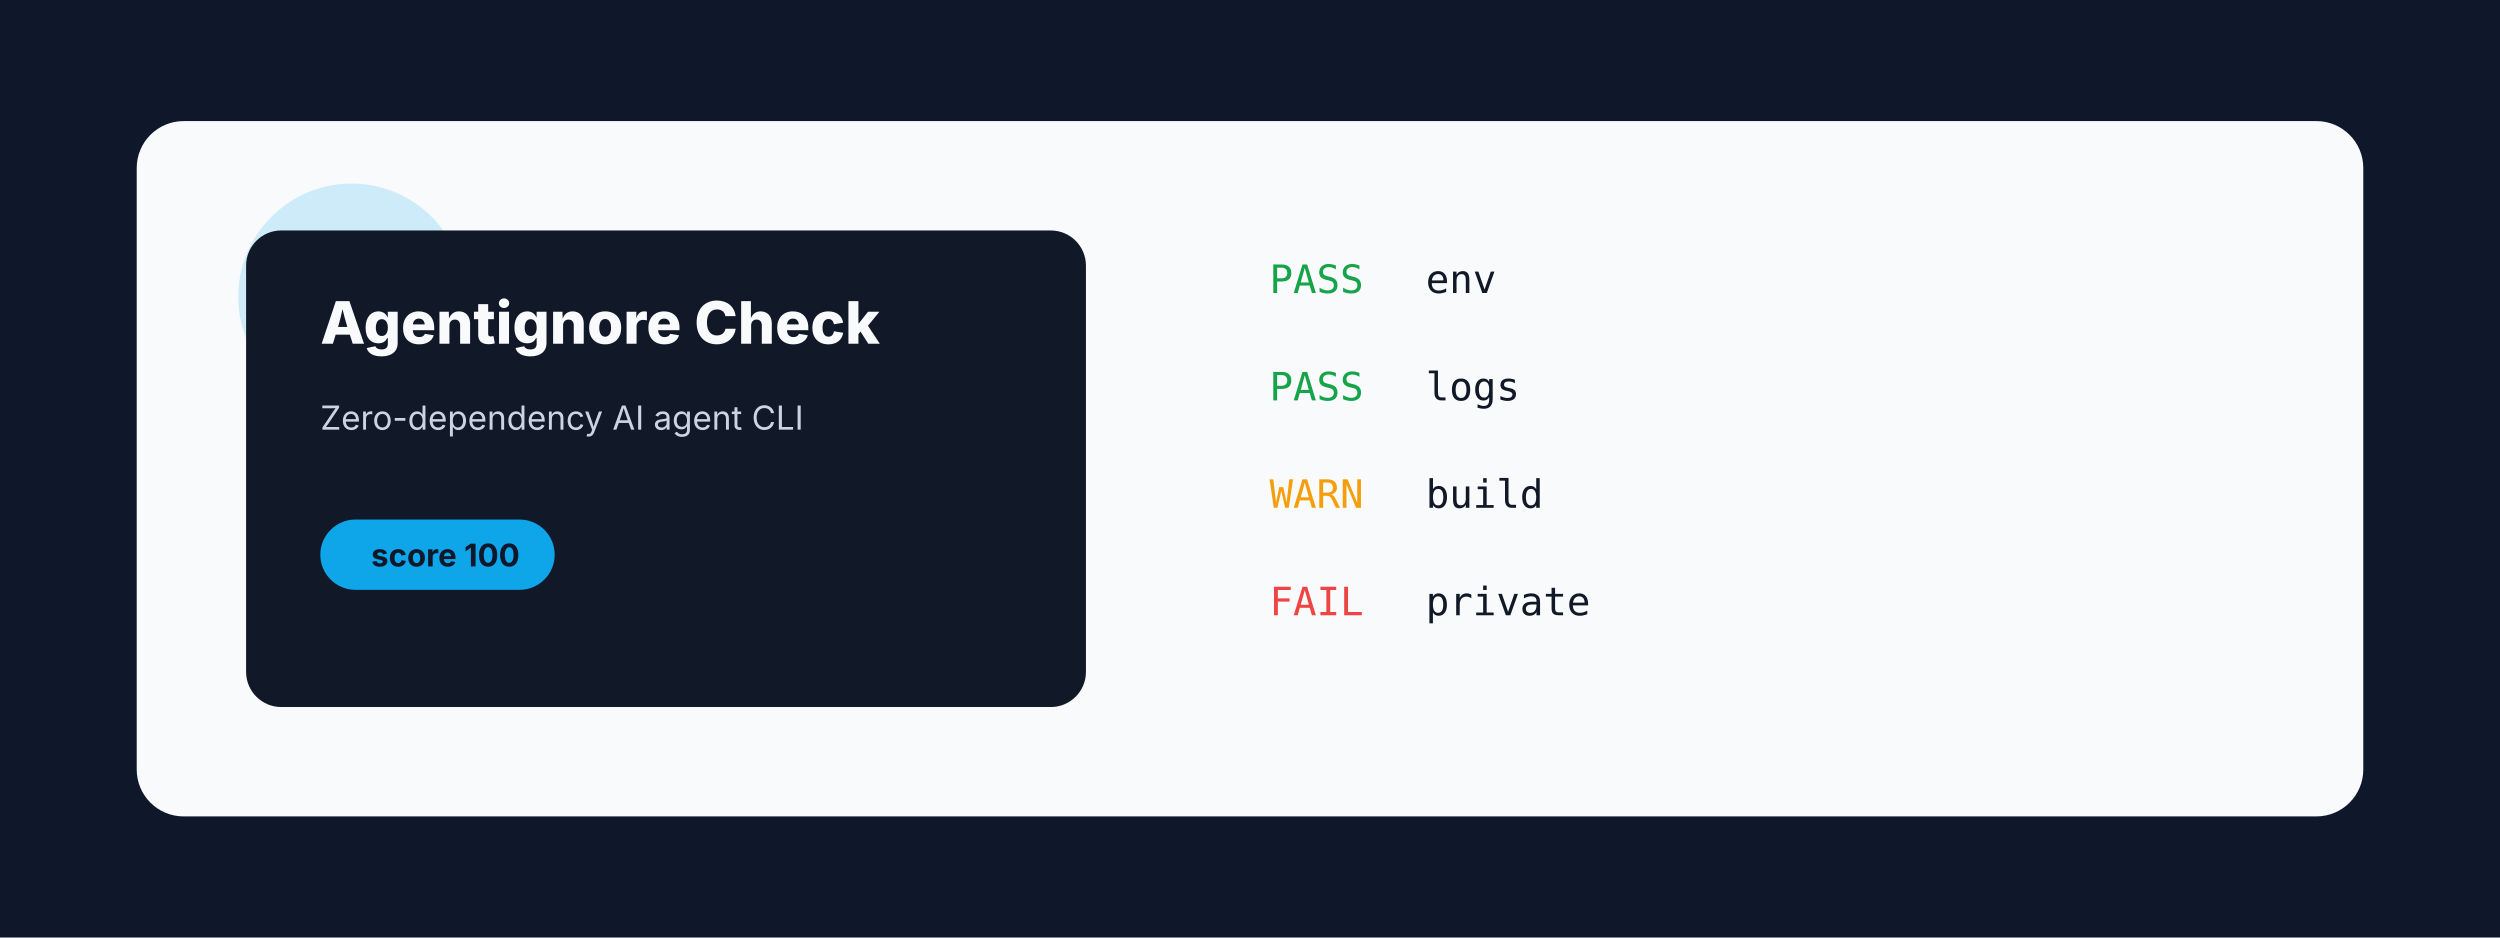
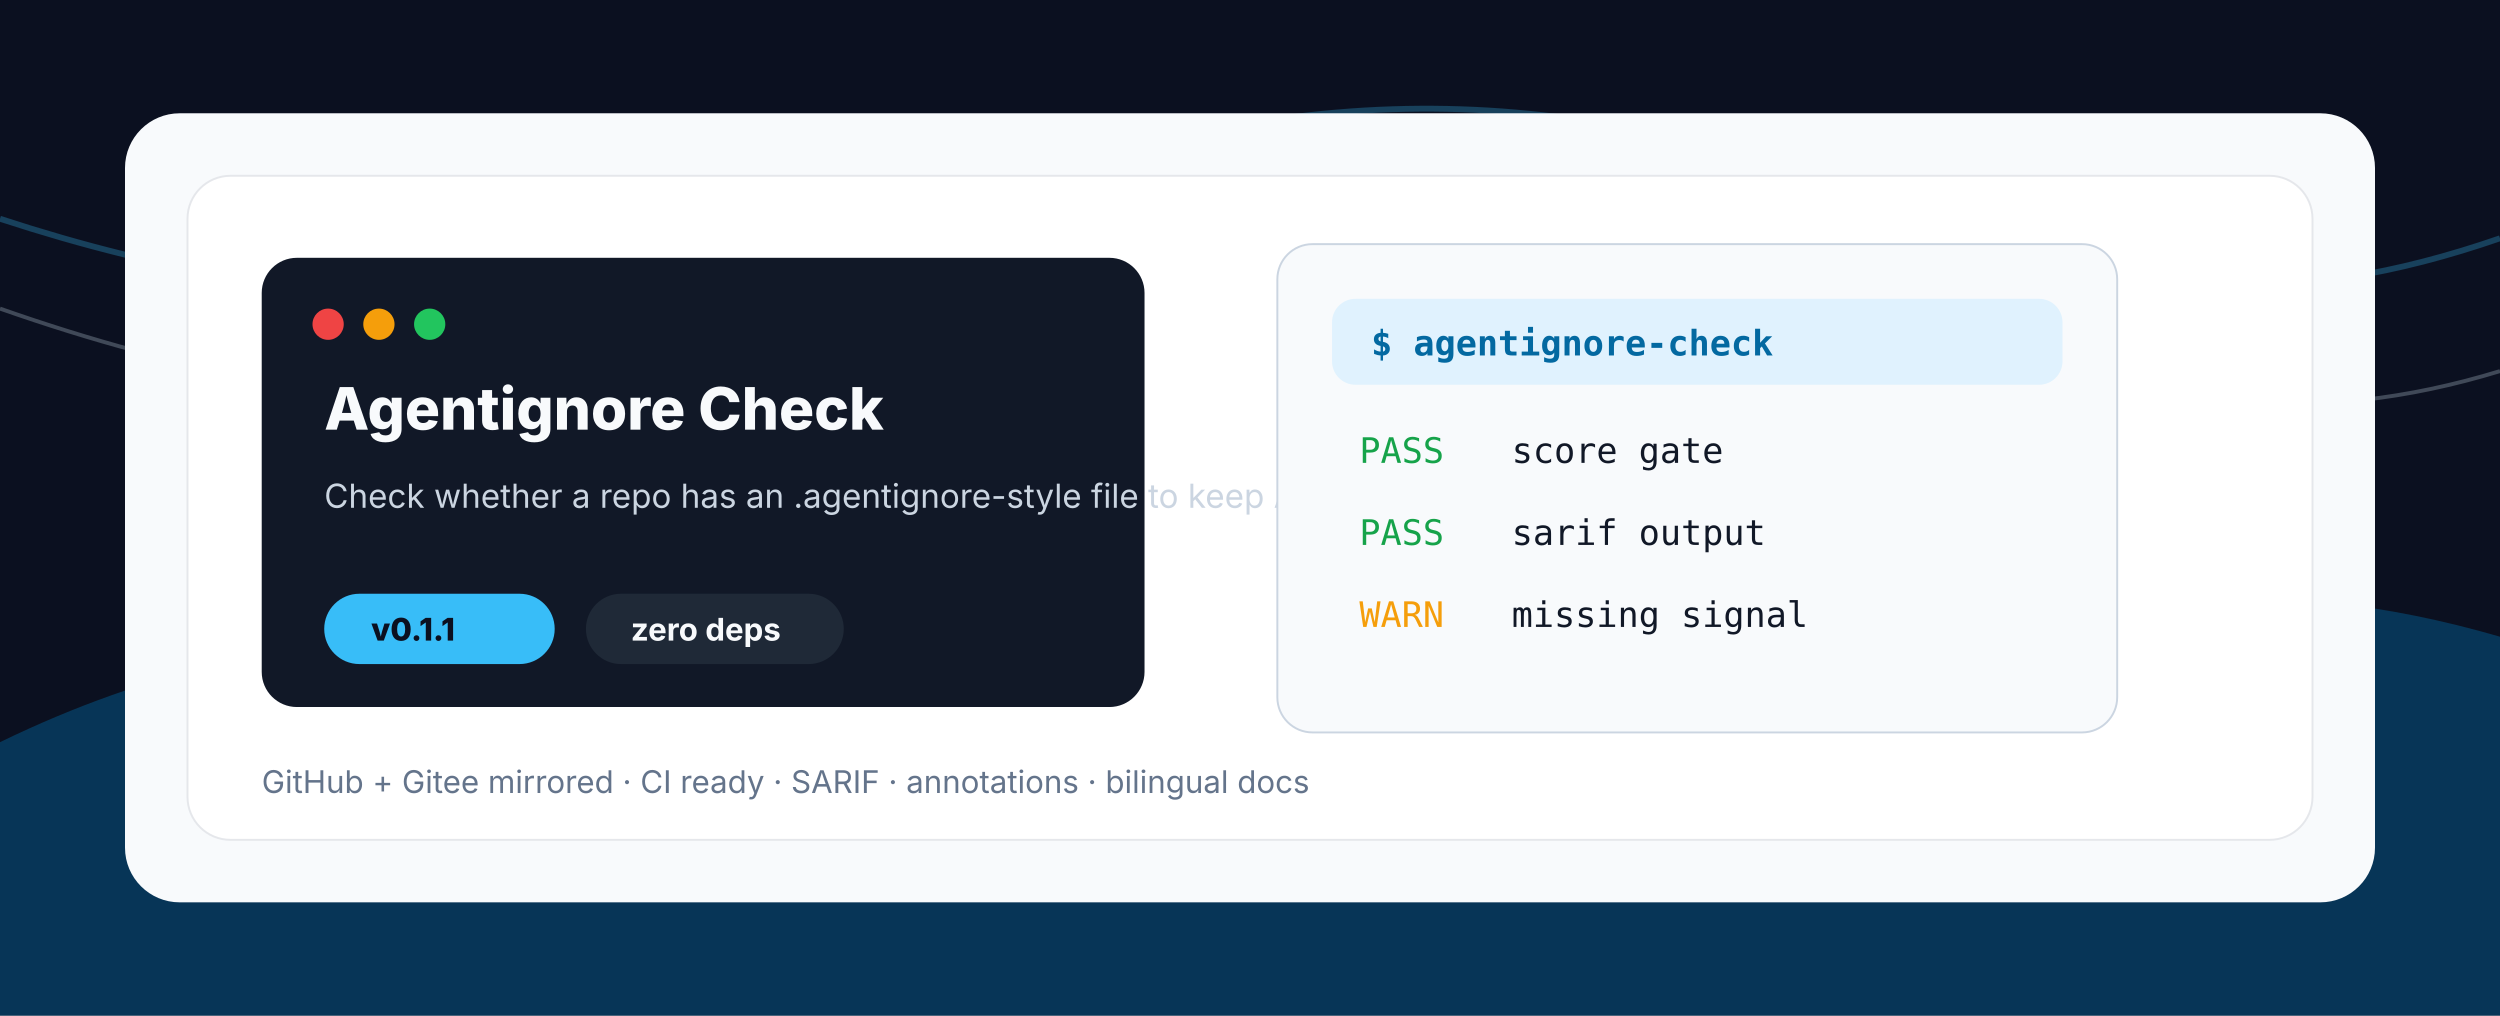
- <svg xmlns="http://www.w3.org/2000/svg" width="1280" height="480" viewBox="0 0 1280 480" fill="none">
-   <rect width="1280" height="480" fill="#0F172A" />
-   <rect x="70" y="62" width="1140" height="356" rx="24" fill="#F8FAFC" />
-   <circle cx="180" cy="152" r="58" fill="#0EA5E9" opacity=".18" />
-   <rect x="126" y="118" width="430" height="244" rx="18" fill="#111827" />
-   <text x="164" y="176" fill="#F8FAFC" font-family="Inter,Segoe UI,Arial,sans-serif" font-size="30" font-weight="800">Agentignore Check</text>
-   <text x="164" y="220" fill="#CBD5E1" font-family="Inter,Segoe UI,Arial,sans-serif" font-size="17">Zero-dependency AI agent CLI</text>
-   <rect x="164" y="266" width="120" height="36" rx="18" fill="#0EA5E9" />
-   <text x="190" y="290" fill="#0F172A" font-family="Inter,Segoe UI,Arial,sans-serif" font-size="16" font-weight="700">score 100</text>
-   <g font-family="JetBrains Mono,Consolas,monospace" font-size="20">
-     <text x="650" y="150" fill="#16A34A">PASS</text>
-     <text x="730" y="150" fill="#111827">env</text>
-     <text x="650" y="205" fill="#16A34A">PASS</text>
-     <text x="730" y="205" fill="#111827">logs</text>
-     <text x="650" y="260" fill="#F59E0B">WARN</text>
-     <text x="730" y="260" fill="#111827">build</text>
-     <text x="650" y="315" fill="#EF4444">FAIL</text>
-     <text x="730" y="315" fill="#111827">private</text>
+ <svg xmlns="http://www.w3.org/2000/svg" width="1280" height="520" viewBox="0 0 1280 520" fill="none">
+   <rect width="1280" height="520" rx="0" fill="#0B1020" />
+   <path d="M0 380C154 305 298 318 440 368C617 431 759 447 924 365C1054 300 1163 292 1280 326V520H0V380Z" fill="#0369A1" opacity=".42" />
+   <path d="M0 112C171 168 323 165 506 99C675 38 809 42 970 107C1086 154 1173 159 1280 122" stroke="#38BDF8" stroke-width="3" opacity=".28" />
+   <path d="M0 158C188 224 354 224 546 154C699 98 830 99 984 163C1098 211 1185 219 1280 190" stroke="#E0F2FE" stroke-width="2" opacity=".25" />
+   <rect x="64" y="58" width="1152" height="404" rx="28" fill="#F8FAFC" />
+   <rect x="96" y="90" width="1088" height="340" rx="22" fill="#FFFFFF" stroke="#E5E7EB" />
+   <rect x="134" y="132" width="452" height="230" rx="18" fill="#111827" />
+   <circle cx="168" cy="166" r="8" fill="#EF4444" />
+   <circle cx="194" cy="166" r="8" fill="#F59E0B" />
+   <circle cx="220" cy="166" r="8" fill="#22C55E" />
+   <text x="166" y="220" fill="#F8FAFC" font-family="Inter,Segoe UI,Arial,sans-serif" font-size="30" font-weight="800">Agentignore Check</text>
+   <text x="166" y="260" fill="#CBD5E1" font-family="Inter,Segoe UI,Arial,sans-serif" font-size="17">Check whether a repo has an .agentignore-style file to keep AI agents away from secrets a...</text>
+   <rect x="166" y="304" width="118" height="36" rx="18" fill="#38BDF8" />
+   <text x="190" y="328" fill="#0B1020" font-family="Inter,Segoe UI,Arial,sans-serif" font-size="16" font-weight="800">v0.1.1</text>
+   <rect x="300" y="304" width="132" height="36" rx="18" fill="#1F2937" />
+   <text x="323" y="328" fill="#F8FAFC" font-family="Inter,Segoe UI,Arial,sans-serif" font-size="16" font-weight="700">zero deps</text>
+   <g transform="translate(654 125)">
+     <rect width="430" height="250" rx="18" fill="#F8FAFC" stroke="#CBD5E1" />
+     <rect x="28" y="28" width="374" height="44" rx="12" fill="#E0F2FE" />
+     <text x="48" y="57" fill="#0369A1" font-family="JetBrains Mono,Consolas,monospace" font-size="18" font-weight="700">$ agentignore-check</text>
+     <text x="42" y="112" fill="#16A34A" font-family="JetBrains Mono,Consolas,monospace" font-size="18">PASS</text>
+     <text x="120" y="112" fill="#111827" font-family="JetBrains Mono,Consolas,monospace" font-size="18">score gate</text>
+     <text x="42" y="154" fill="#16A34A" font-family="JetBrains Mono,Consolas,monospace" font-size="18">PASS</text>
+     <text x="120" y="154" fill="#111827" font-family="JetBrains Mono,Consolas,monospace" font-size="18">sarif output</text>
+     <text x="42" y="196" fill="#F59E0B" font-family="JetBrains Mono,Consolas,monospace" font-size="18">WARN</text>
+     <text x="120" y="196" fill="#111827" font-family="JetBrains Mono,Consolas,monospace" font-size="18">missing signal</text>
  </g>
+   <text x="134" y="406" fill="#64748B" font-family="Inter,Segoe UI,Arial,sans-serif" font-size="16">GitHub + Gitee mirrored · CI ready · SARIF · annotations · bilingual docs</text>
</svg>
